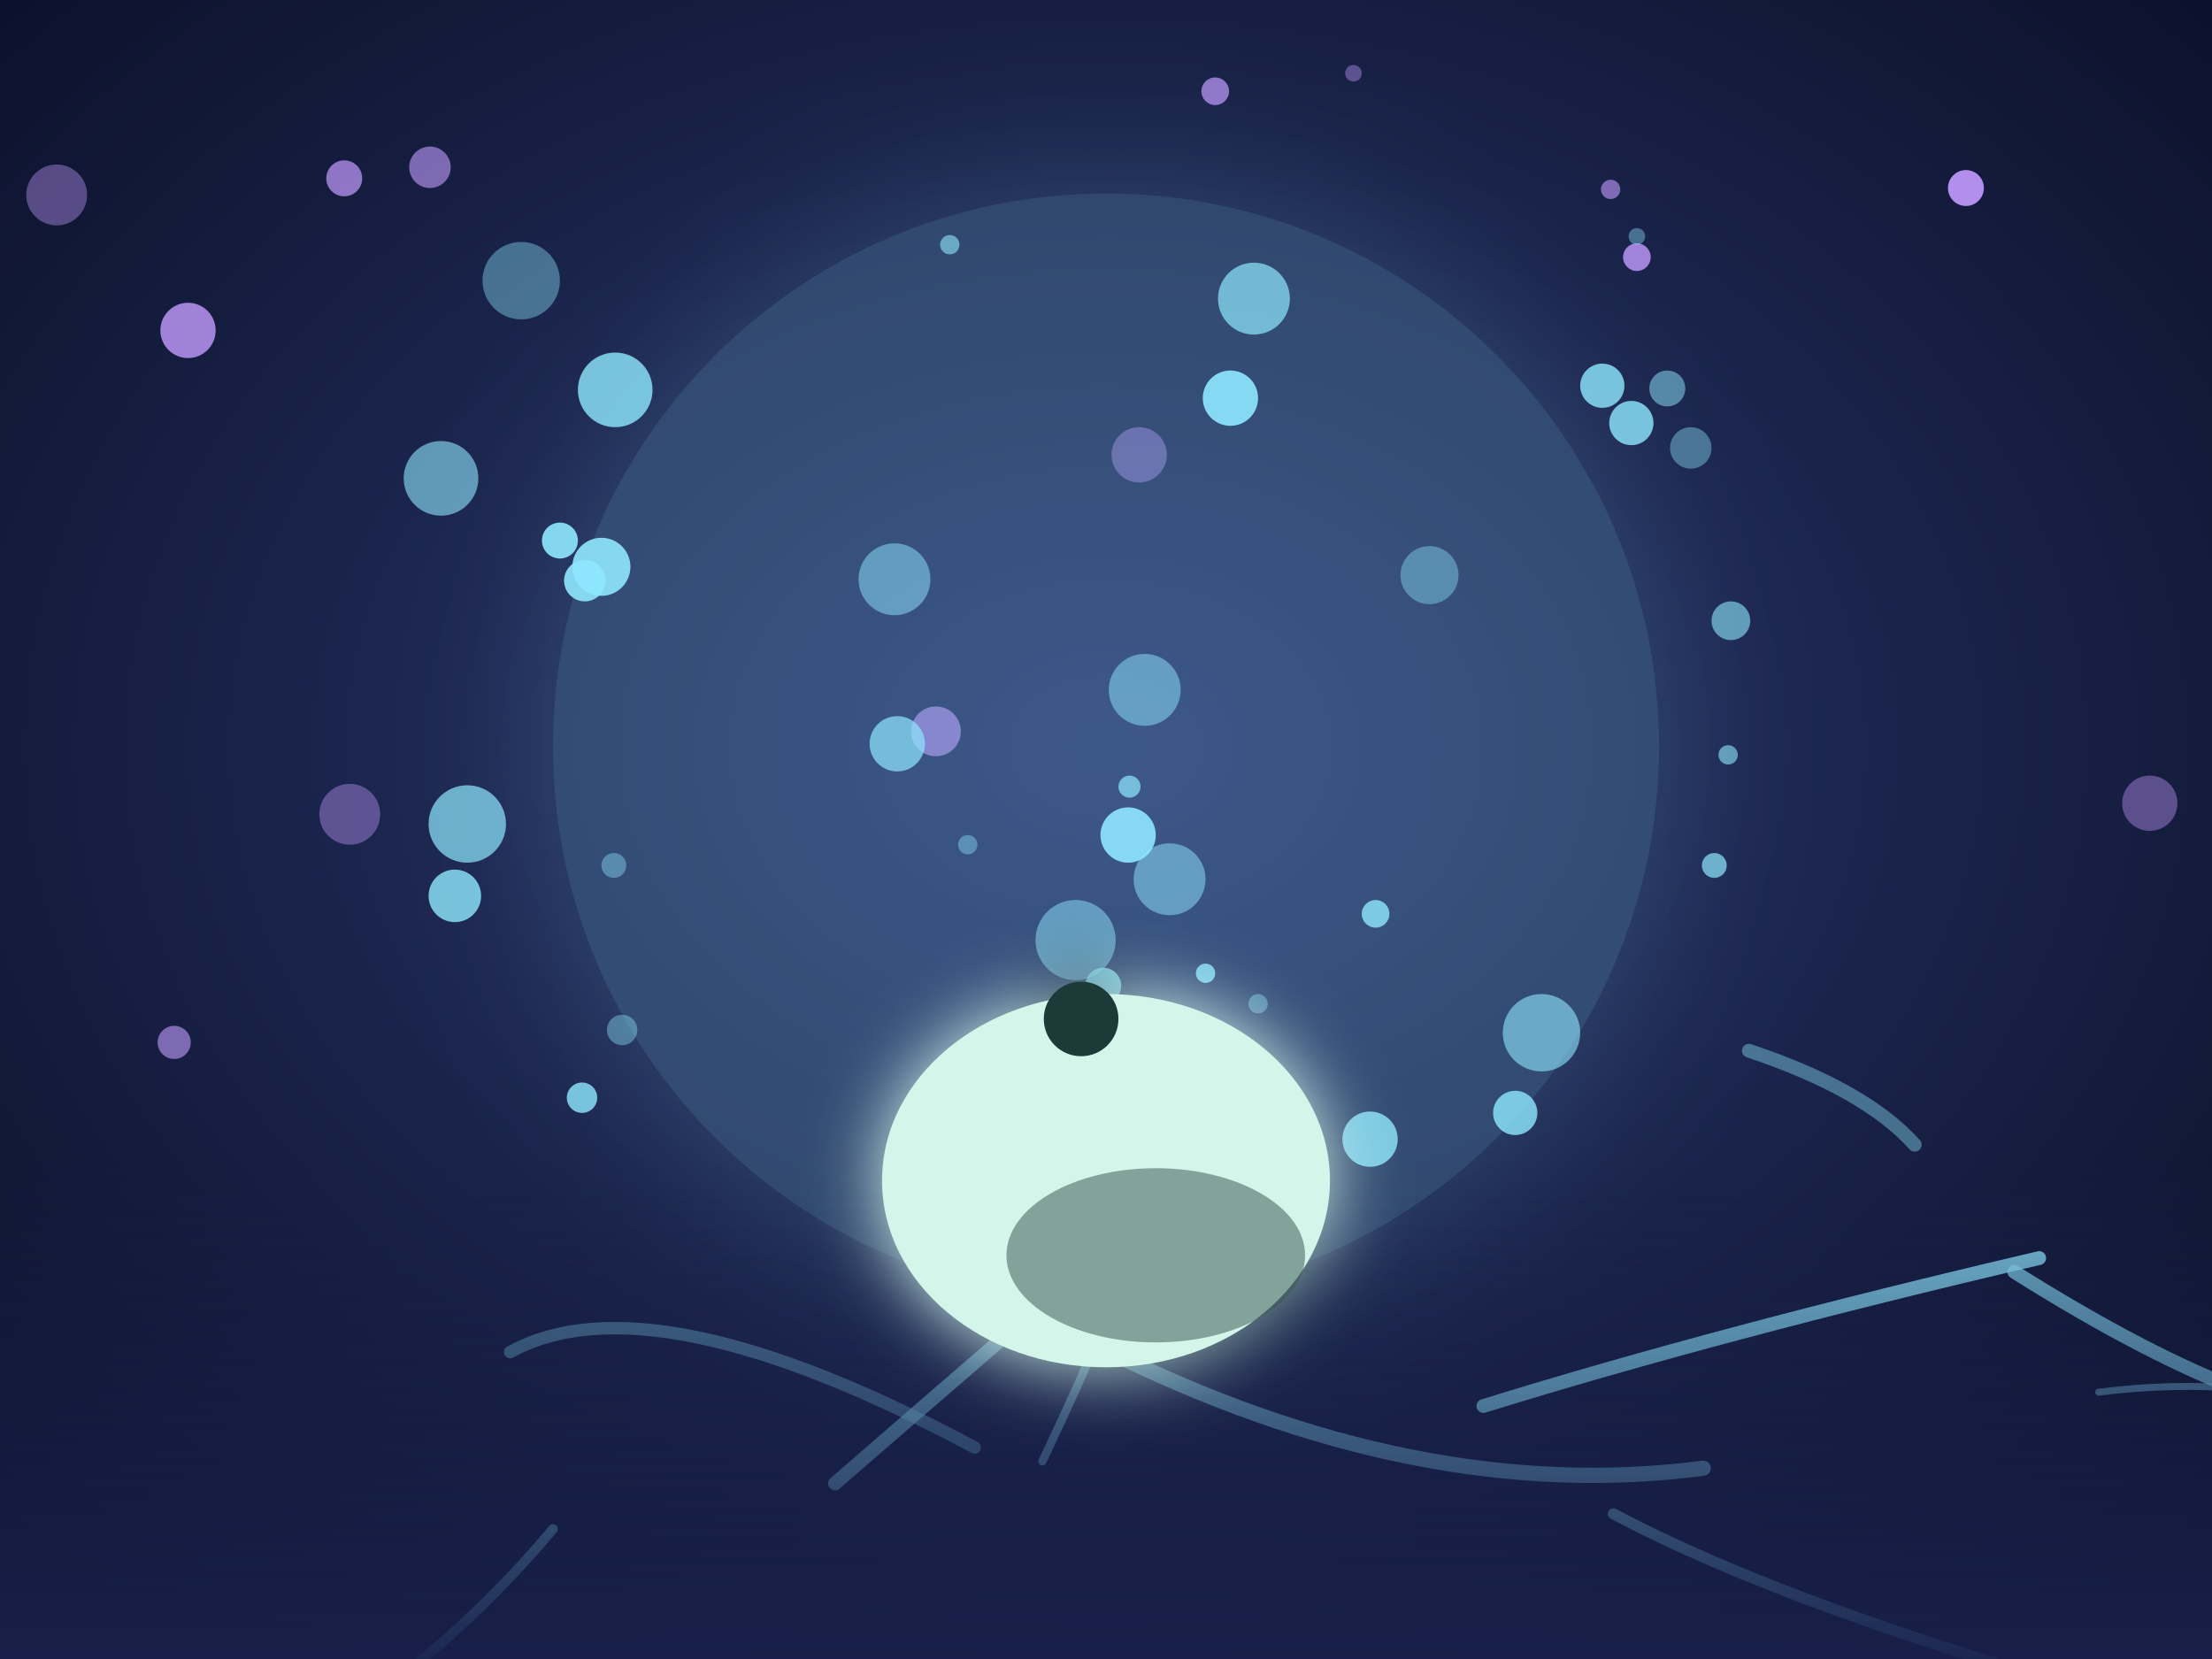
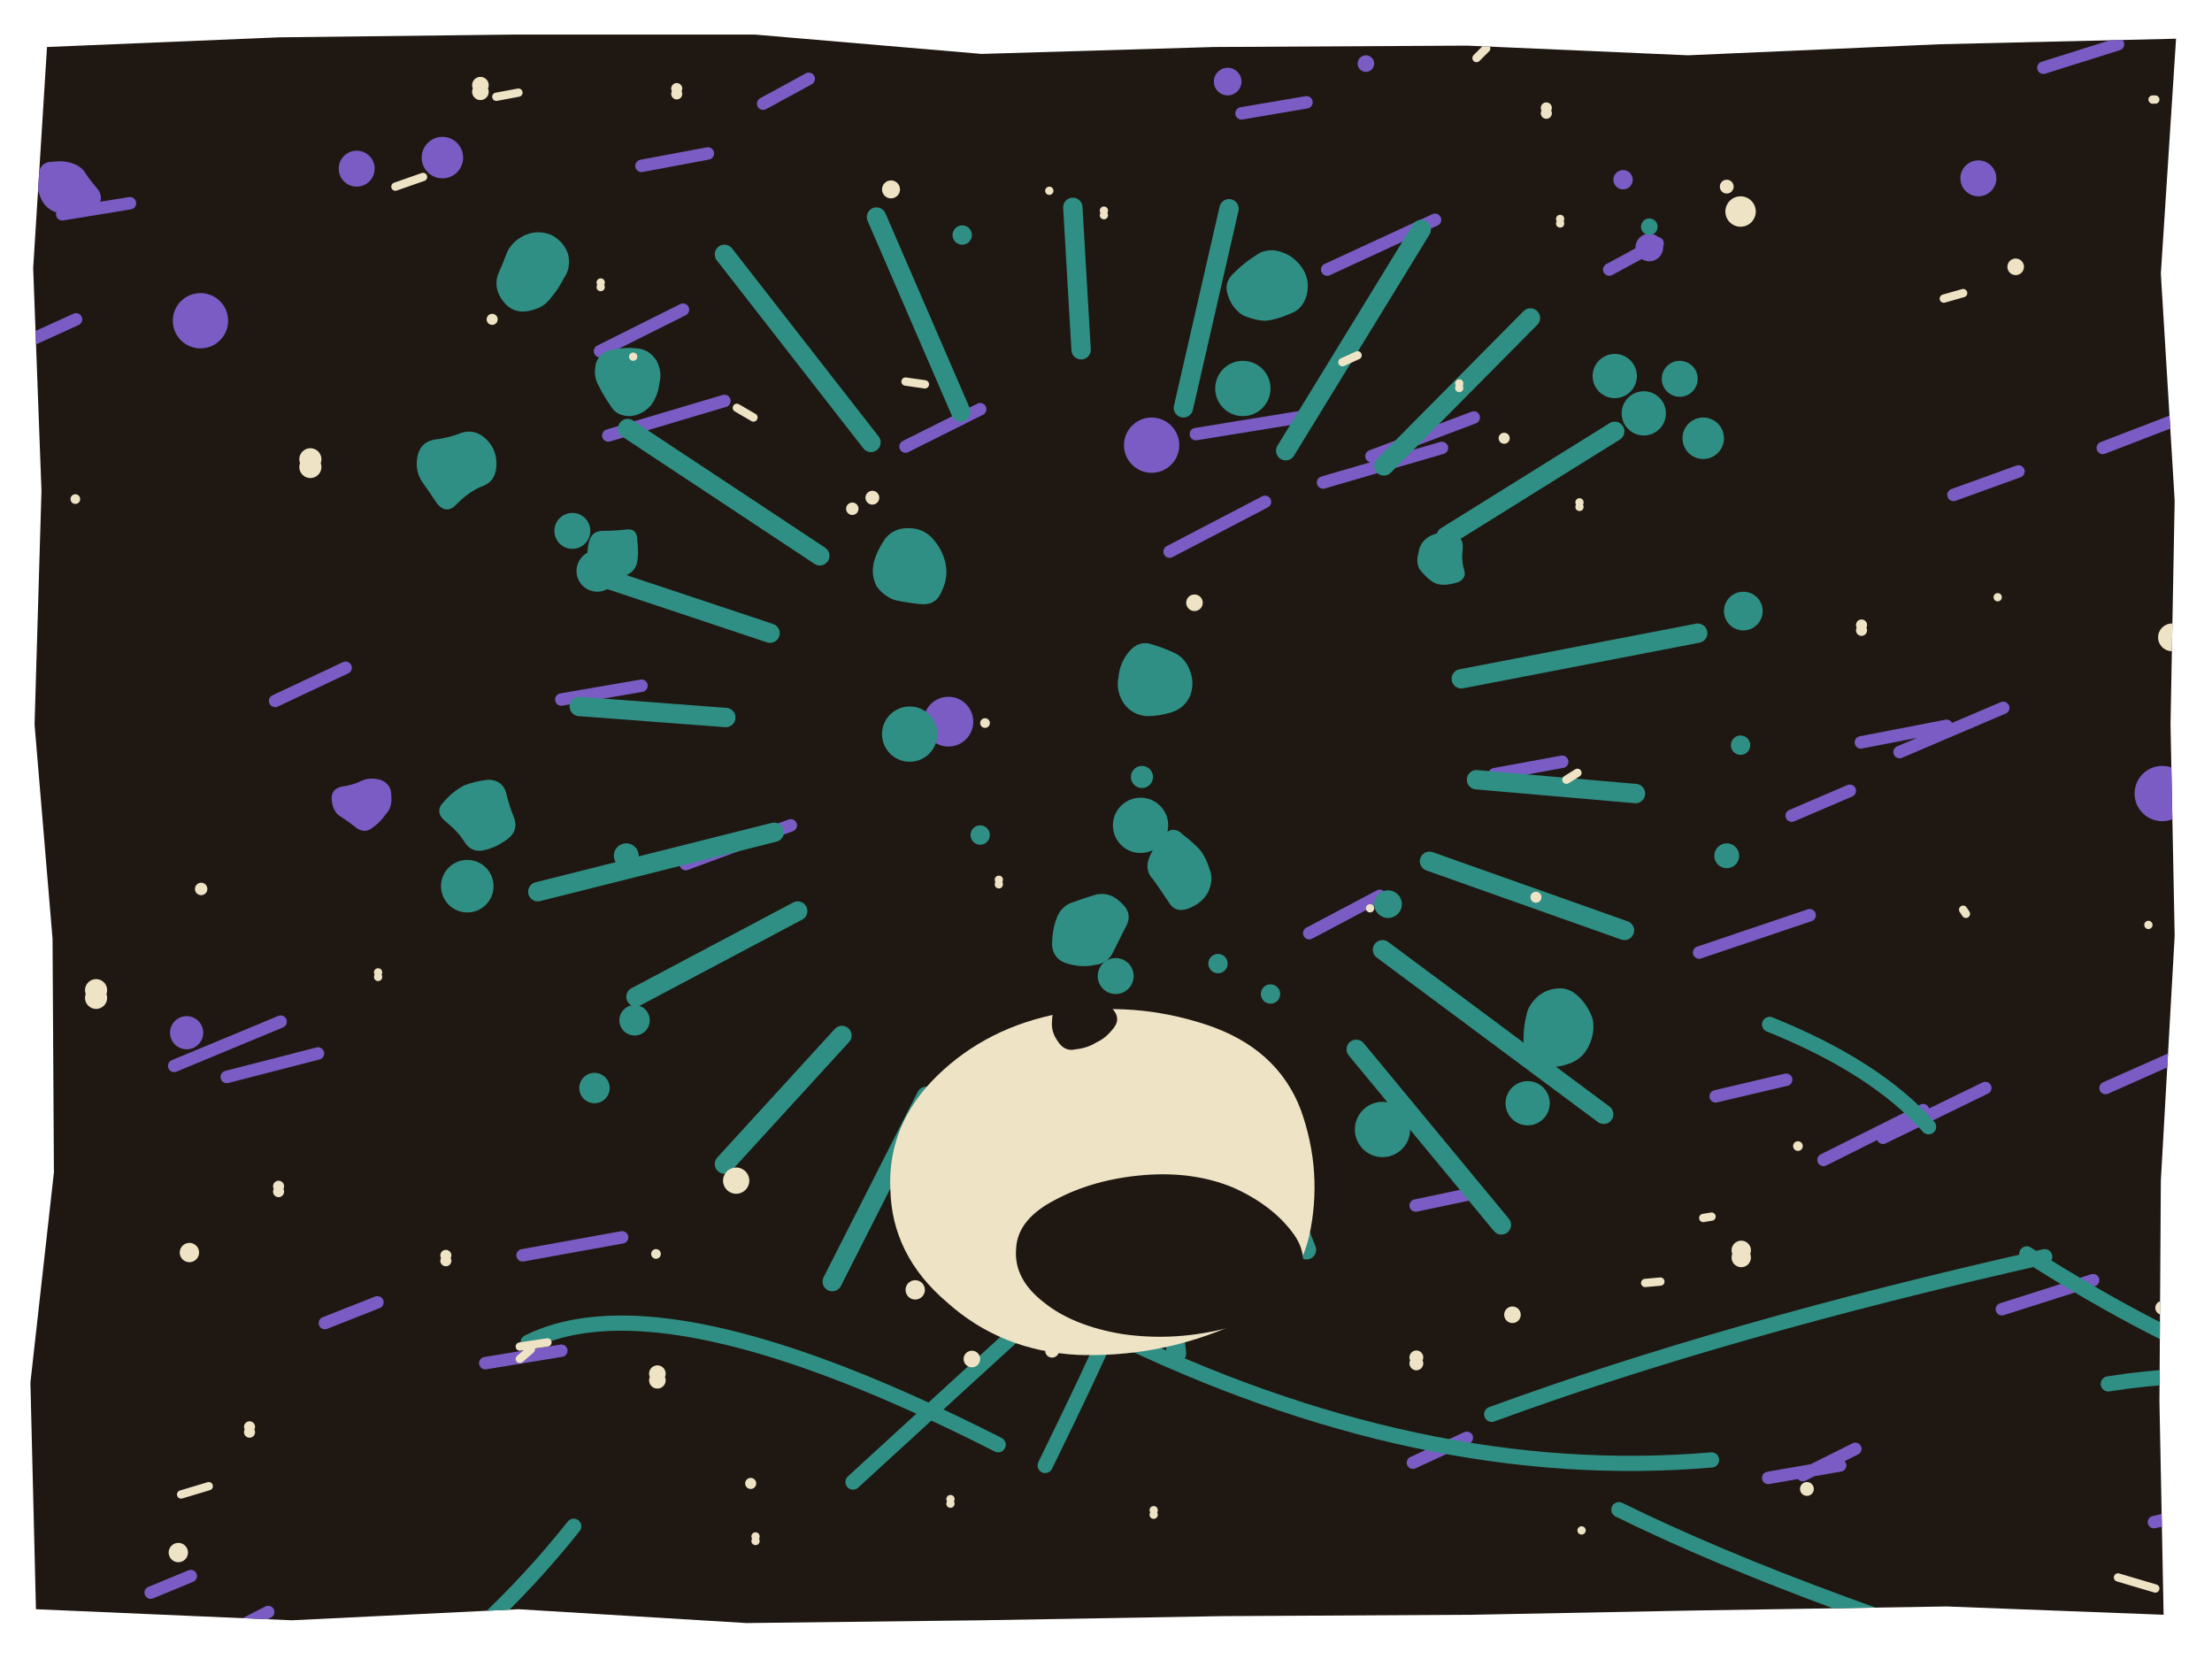
<svg xmlns="http://www.w3.org/2000/svg" viewBox="0 0 160 120" width="160" height="120" preserveAspectRatio="xMidYMid meet">
  <defs>
-     <radialGradient id="bg" cx="50%" cy="45%" r="70%">
-       <stop offset="0" stop-color="#2a3870" />
-       <stop offset="1" stop-color="#0b1028" />
-     </radialGradient>
-     <filter id="glow" x="-50%" y="-50%" width="200%" height="200%">
-       <feGaussianBlur stdDeviation="2.6" result="b" />
-       <feMerge>
-         <feMergeNode in="b" />
-         <feMergeNode in="SourceGraphic" />
-       </feMerge>
-     </filter>
-     <filter id="soft" x="-50%" y="-50%" width="200%" height="200%">
-       <feGaussianBlur stdDeviation="6" result="b" />
-       <feMerge>
-         <feMergeNode in="b" />
-         <feMergeNode in="SourceGraphic" />
-       </feMerge>
-     </filter>
-     <linearGradient id="soil" x1="0" y1="0" x2="0" y2="1">
-       <stop offset="0" stop-color="#18204a" stop-opacity="0" />
-       <stop offset="1" stop-color="#18204a" stop-opacity="0.95" />
-     </linearGradient>
+     <clipPath id="block">
+       <path d="M3.4 3.4L20.2 2.7L37.2 2.5L54.6 2.5L71 3.9L87.8 3.4L106.1 3.3L122.1 4L140.3 3.2L157.4 2.8L156.3 19.8L157.3 36.2L157 52.4L157.3 67.7L156.3 85.4L156.2 101.4L156.5 116.8L140.8 116.2L122.1 116.5L106.5 116.8L88.4 116.9L71 117.2L54 117.4L37.5 116.4L21.1 117.2L2.6 116.4L2.2 100L3.9 84.8L3.8 67.9L2.5 52.4L3 35.5L2.4 19.4Z" />
+     </clipPath>
  </defs>
-   <rect width="160" height="120" fill="url(#bg)" />
-   <path d="M79.7 97.5 q22.8 11.4 43.5 8.7" stroke="#8fe8ff" stroke-width="1.1" fill="none" stroke-linecap="round" opacity="0.6" />
-   <path d="M145.7 92 q19.2 12.1 29.1 10.9" stroke="#8fe8ff" stroke-width="1" fill="none" stroke-linecap="round" opacity="0.7" />
-   <path d="M151.8 100.7 q21.5 -2.7 35.2 12.1" stroke="#8fe8ff" stroke-width="0.5" fill="none" stroke-linecap="round" opacity="0.5" />
-   <path d="M138.5 82.8 q-3.6 -4 -12 -6.8" stroke="#8fe8ff" stroke-width="1" fill="none" stroke-linecap="round" opacity="0.4" />
-   <path d="M78.5 97.3 q3.2 -4.9 -3.1 8.4" stroke="#8fe8ff" stroke-width="0.6" fill="none" stroke-linecap="round" opacity="0.5" />
-   <path d="M36.9 97.8 q10.2 -5.6 33.6 6.9" stroke="#8fe8ff" stroke-width="0.9" fill="none" stroke-linecap="round" opacity="0.4" />
-   <path d="M76.2 93.7 q-0.6 0.4 -15.8 13.6" stroke="#8fe8ff" stroke-width="1" fill="none" stroke-linecap="round" opacity="0.6" />
-   <path d="M40 110.6 q-6.3 7.5 -14 12.9" stroke="#8fe8ff" stroke-width="0.7" fill="none" stroke-linecap="round" opacity="0.7" />
-   <path d="M116.7 109.5 q13 6.9 37.8 13.8" stroke="#8fe8ff" stroke-width="0.8" fill="none" stroke-linecap="round" opacity="0.7" />
-   <path d="M147.5 91 q-23.1 5.4 -40.2 10.7" stroke="#8fe8ff" stroke-width="1" fill="none" stroke-linecap="round" opacity="0.8" />
-   <rect y="84" width="160" height="36" fill="url(#soil)" />
-   <circle cx="13.6" cy="23.9" r="2" fill="#c39bff" opacity="0.8" />
-   <circle cx="31.1" cy="12.1" r="1.5" fill="#c39bff" opacity="0.6" />
-   <circle cx="142.2" cy="13.6" r="1.3" fill="#c39bff" opacity="0.9" />
-   <circle cx="118.4" cy="18.6" r="1" fill="#c39bff" opacity="0.8" />
-   <circle cx="87.9" cy="6.6" r="1" fill="#c39bff" opacity="0.7" />
-   <circle cx="67.7" cy="52.9" r="1.8" fill="#c39bff" opacity="0.6" />
-   <circle cx="4.1" cy="14.1" r="2.2" fill="#c39bff" opacity="0.4" />
-   <circle cx="155.5" cy="58.1" r="2" fill="#c39bff" opacity="0.4" />
-   <circle cx="116.5" cy="13.7" r="0.7" fill="#c39bff" opacity="0.6" />
-   <circle cx="97.9" cy="5.3" r="0.6" fill="#c39bff" opacity="0.4" />
-   <circle cx="12.6" cy="75.4" r="1.2" fill="#c39bff" opacity="0.6" />
-   <circle cx="82.4" cy="32.9" r="2" fill="#c39bff" opacity="0.4" />
-   <circle cx="24.9" cy="12.9" r="1.3" fill="#c39bff" opacity="0.7" />
-   <circle cx="25.3" cy="58.9" r="2.2" fill="#c39bff" opacity="0.4" />
-   <circle cx="80" cy="54" r="40" fill="#8fe8ff" opacity=".18" filter="url(#soft)" />
-   <circle cx="118" cy="30.6" r="1.6" fill="#8fe8ff" opacity="0.8" />
-   <circle cx="125" cy="54.6" r="0.7" fill="#8fe8ff" opacity="0.6" />
-   <circle cx="87.2" cy="70.4" r="0.7" fill="#8fe8ff" opacity="0.8" />
-   <circle cx="118.4" cy="17.1" r="0.6" fill="#8fe8ff" opacity="0.4" />
-   <circle cx="115.9" cy="27.9" r="1.6" fill="#8fe8ff" opacity="0.8" />
-   <circle cx="44.5" cy="28.2" r="2.7" fill="#8fe8ff" opacity="0.8" />
-   <circle cx="91" cy="72.6" r="0.7" fill="#8fe8ff" opacity="0.4" />
-   <circle cx="99.1" cy="82.4" r="2" fill="#8fe8ff" opacity="0.8" />
-   <circle cx="90.7" cy="21.6" r="2.6" fill="#8fe8ff" opacity="0.7" />
-   <circle cx="33.8" cy="59.6" r="2.8" fill="#8fe8ff" opacity="0.7" />
-   <circle cx="64.7" cy="41.9" r="2.6" fill="#8fe8ff" opacity="0.5" />
-   <circle cx="111.5" cy="74.7" r="2.8" fill="#8fe8ff" opacity="0.6" />
-   <circle cx="70" cy="61.1" r="0.7" fill="#8fe8ff" opacity="0.4" />
-   <circle cx="99.5" cy="66.1" r="1" fill="#8fe8ff" opacity="0.8" />
-   <circle cx="68.7" cy="17.7" r="0.7" fill="#8fe8ff" opacity="0.6" />
-   <circle cx="82.8" cy="49.9" r="2.6" fill="#8fe8ff" opacity="0.5" />
-   <circle cx="84.6" cy="63.6" r="2.6" fill="#8fe8ff" opacity="0.5" />
-   <circle cx="124" cy="62.6" r="0.9" fill="#8fe8ff" opacity="0.7" />
-   <circle cx="42.3" cy="42" r="1.5" fill="#8fe8ff" opacity="0.9" />
-   <circle cx="77.8" cy="68" r="2.9" fill="#8fe8ff" opacity="0.5" />
-   <circle cx="37.7" cy="20.3" r="2.8" fill="#8fe8ff" opacity="0.4" />
-   <circle cx="32.9" cy="64.8" r="1.9" fill="#8fe8ff" opacity="0.8" />
-   <circle cx="103.4" cy="41.6" r="2.1" fill="#8fe8ff" opacity="0.4" />
-   <circle cx="45" cy="74.5" r="1.1" fill="#8fe8ff" opacity="0.4" />
-   <circle cx="79.8" cy="71.3" r="1.3" fill="#8fe8ff" opacity="0.8" />
-   <circle cx="125.2" cy="44.9" r="1.4" fill="#8fe8ff" opacity="0.6" />
-   <circle cx="74.2" cy="83.6" r="2.3" fill="#8fe8ff" opacity="0.7" />
-   <circle cx="31.9" cy="34.6" r="2.7" fill="#8fe8ff" opacity="0.6" />
-   <circle cx="40.5" cy="39.1" r="1.3" fill="#8fe8ff" opacity="0.9" />
-   <circle cx="120.6" cy="28.1" r="1.3" fill="#8fe8ff" opacity="0.5" />
-   <circle cx="64.9" cy="53.8" r="2" fill="#8fe8ff" opacity="0.7" />
-   <circle cx="43.5" cy="41" r="2.1" fill="#8fe8ff" opacity="0.9" />
-   <circle cx="109.6" cy="80.5" r="1.6" fill="#8fe8ff" opacity="0.8" />
-   <circle cx="81.7" cy="56.9" r="0.8" fill="#8fe8ff" opacity="0.7" />
-   <circle cx="89" cy="28.8" r="2" fill="#8fe8ff" opacity="0.9" />
-   <circle cx="122.3" cy="32.4" r="1.5" fill="#8fe8ff" opacity="0.4" />
-   <circle cx="44.4" cy="62.6" r="0.9" fill="#8fe8ff" opacity="0.4" />
-   <circle cx="75.5" cy="84.3" r="2.9" fill="#8fe8ff" opacity="0.4" />
-   <circle cx="81.6" cy="60.4" r="2" fill="#8fe8ff" opacity="0.9" />
-   <circle cx="42.1" cy="79.4" r="1.1" fill="#8fe8ff" opacity="0.8" />
-   <g filter="url(#glow)">
-     <ellipse cx="80" cy="85.4" rx="16.2" ry="13.5" fill="#d4f5ea" />
-     <ellipse cx="83.6" cy="90.8" rx="10.8" ry="6.3" fill="#1f3b39" opacity=".45" />
-     <circle cx="78.2" cy="73.7" r="2.7" fill="#1f3b39" />
+   <g clip-path="url(#block)">
+     <rect width="160" height="120" fill="#1f1812" />
+     <path d="M130.4 106.7l3.8 -1.9M89.8 8.2l4.7 -0.8M141.3 35.8l4.7 -1.7M46.4 12l4.8 -0.9M127.9 106.9l5.2 -0.9M23.5 95.7l3.8 -1.5M116.4 19.5l3.5 -1.9M4.5 15.5l4.9 -0.8M102.2 105.8l3.9 -1.8M124.1 79.3l5.1 -1.2M108.1 56l4.9 -0.9M136.2 82.3l7.4 -3.6M122.9 68.9l8 -2.7M144.8 94.7l6.6 -2.1M65.5 32.3l5.4 -2.7M19.9 50.7l5.1 -2.4M155.8 110.1l6.1 -1.4M2.2 24.6l3.3 -1.5M35.1 98.6l5.5 -0.9M102.4 87.2l3.8 -0.8M134.6 53.7l6.2 -1.2M96 19.5l7.8 -3.6M15.5 118.6l3.9 -2M10.9 115.2l2.9 -1.2M37.8 90.8l7.2 -1.3M49.6 62.5l7.6 -2.8M40.6 50.6l5.8 -1M44 31.5l8.4 -2.5M16.4 77.9l6.6 -1.7M137.4 54.4l7.5 -3.2M152.1 32.4l5.2 -2M94.7 67.5l5.1 -2.7M95.7 34.9l8.6 -2.5M131.9 83.9l7.2 -3.6M152.3 78.7l7.2 -3.2M86.5 31.4l8 -1.3M74.9 84.7l5.1 -2.1M84.1 2l4.4 -1.4M12.6 77.1l7.7 -3.2M84.6 39.9l6.9 -3.6M129.6 59l4.2 -1.8M55.2 7.5l3.3 -1.8M99.2 33l7.4 -2.8M43.4 25.4l6 -3M147.8 4.9l5.4 -1.7M82.4 78.5l5.5 -1.3" stroke="#7a5cc4" stroke-width="0.9" stroke-linecap="round" fill="none" />
+     <path d="M79.2 97 q22.7 11.1 43.7 9.3" stroke="#2f8f84" stroke-width="1.1" fill="none" stroke-linecap="round" transform="translate(0.9 -0.7)" />
+     <path d="M145.7 91.4 q18.8 12 29.7 10.8" stroke="#2f8f84" stroke-width="1.1" fill="none" stroke-linecap="round" transform="translate(0.9 -0.7)" />
+     <path d="M151.6 100.8 q21.7 -3.4 35.6 12.2" stroke="#2f8f84" stroke-width="1.1" fill="none" stroke-linecap="round" transform="translate(0.9 -0.7)" />
+     <path d="M138.6 82.2 q-3.8 -4.3 -11.5 -7.4" stroke="#2f8f84" stroke-width="1.1" fill="none" stroke-linecap="round" transform="translate(0.9 -0.7)" />
+     <path d="M78.4 97.8 q3.3 -5.4 -3.7 8.9" stroke="#2f8f84" stroke-width="1.1" fill="none" stroke-linecap="round" transform="translate(0.9 -0.7)" />
+     <path d="M37.3 97.8 q9.8 -4.9 34 7.4" stroke="#2f8f84" stroke-width="1.1" fill="none" stroke-linecap="round" transform="translate(0.9 -0.7)" />
+     <path d="M76.4 93.7 q0.1 -0.2 -15.6 14.2" stroke="#2f8f84" stroke-width="1.1" fill="none" stroke-linecap="round" transform="translate(0.9 -0.7)" />
+     <path d="M40.6 111.1 q-6.2 7.8 -14.2 13.2" stroke="#2f8f84" stroke-width="1.1" fill="none" stroke-linecap="round" transform="translate(0.9 -0.7)" />
+     <path d="M116.2 109.9 q13.6 6.7 37.2 13.7" stroke="#2f8f84" stroke-width="1.1" fill="none" stroke-linecap="round" transform="translate(0.9 -0.7)" />
+     <path d="M147 91.6 q-23.1 5.2 -40 11.4" stroke="#2f8f84" stroke-width="1.1" fill="none" stroke-linecap="round" transform="translate(0.9 -0.7)" />
+     <circle cx="13.6" cy="23.9" r="2" fill="#7a5cc4" transform="translate(0.9 -0.7)" />
+     <circle cx="31.1" cy="12.1" r="1.5" fill="#7a5cc4" transform="translate(0.9 -0.7)" />
+     <circle cx="142.2" cy="13.6" r="1.3" fill="#7a5cc4" transform="translate(0.9 -0.7)" />
+     <circle cx="118.4" cy="18.6" r="1" fill="#7a5cc4" transform="translate(0.9 -0.7)" />
+     <circle cx="87.9" cy="6.6" r="1" fill="#7a5cc4" transform="translate(0.9 -0.7)" />
+     <circle cx="67.7" cy="52.9" r="1.8" fill="#7a5cc4" transform="translate(0.9 -0.7)" />
+     <path fill="#7a5cc4" d="M6.1 15.7Q5.5 16.4 4.6 16.4Q3.8 16.3 3 16Q2.3 15.7 2 14.9Q1.7 14.2 1.9 13.3Q2 12.4 2.9 12.4Q3.7 12.3 4.3 12.5Q4.9 12.7 5.2 13.1Q5.5 13.6 6.1 14.3Q6.7 15 6.1 15.7Z" transform="translate(0.9 -0.7)" />
+     <circle cx="155.5" cy="58.1" r="2" fill="#7a5cc4" transform="translate(0.9 -0.7)" />
+     <circle cx="116.5" cy="13.7" r="0.7" fill="#7a5cc4" transform="translate(0.9 -0.7)" />
+     <circle cx="97.9" cy="5.3" r="0.6" fill="#7a5cc4" transform="translate(0.9 -0.7)" />
+     <circle cx="12.6" cy="75.4" r="1.2" fill="#7a5cc4" transform="translate(0.9 -0.7)" />
+     <circle cx="82.4" cy="32.9" r="2" fill="#7a5cc4" transform="translate(0.9 -0.7)" />
+     <circle cx="24.9" cy="12.9" r="1.3" fill="#7a5cc4" transform="translate(0.9 -0.7)" />
+     <path fill="#7a5cc4" d="M27.4 58.2Q27.5 59.1 27 59.6Q26.6 60.2 26 60.6Q25.5 61 24.9 60.6Q24.4 60.2 23.8 59.8Q23.2 59.5 23.1 58.6Q23 57.8 23.8 57.6Q24.6 57.5 25.2 57.2Q25.8 56.9 26.6 57.1Q27.4 57.4 27.4 58.2Z" transform="translate(0.9 -0.7)" />
+     <path d="M106.8 56.4L118.3 57.4M103.4 62.3L117.5 67.3M100 68.7L116 80.6M98.1 75.9L108.6 88.6M90.4 80.1L94.5 90.4M82.9 78.7L85.1 97.9M73.8 82.4L71.1 95.1M67 79.3L60.2 92.7M60.9 74.9L52.4 84.2M57.7 65.9L46 72.1M56 60.2L38.9 64.5M52.5 51.9L41.9 51.1M55.7 45.8L42.5 41.4M59.3 40.2L45.4 31M63 32L52.4 18.4M69.5 29.8L63.4 15.7M78.2 25.3L77.6 15M85.6 29.5L88.9 15.1M93 32.6L102.8 16.6M100.1 33.7L110.7 23M104.6 38.8L116.8 31.2M105.7 49.1L122.8 45.8" stroke="#2f8f84" stroke-width="1.4" stroke-linecap="round" fill="none" />
+     <circle cx="118" cy="30.6" r="1.6" fill="#2f8f84" transform="translate(0.9 -0.7)" />
+     <circle cx="125" cy="54.6" r="0.7" fill="#2f8f84" transform="translate(0.9 -0.7)" />
+     <circle cx="87.2" cy="70.4" r="0.7" fill="#2f8f84" transform="translate(0.9 -0.7)" />
+     <circle cx="118.4" cy="17.1" r="0.6" fill="#2f8f84" transform="translate(0.9 -0.7)" />
+     <circle cx="115.9" cy="27.9" r="1.6" fill="#2f8f84" transform="translate(0.9 -0.7)" />
+     <path fill="#2f8f84" d="M44.7 30.8Q43.7 30.8 43.3 30.1Q42.8 29.4 42.4 28.6Q42 27.9 42.2 27Q42.5 26.1 43.4 26Q44.3 25.8 45.2 25.9Q46.1 26 46.6 26.8Q47 27.6 46.8 28.4Q46.7 29.3 46.2 30Q45.6 30.7 44.7 30.8Z" transform="translate(0.9 -0.7)" />
+     <circle cx="91" cy="72.6" r="0.7" fill="#2f8f84" transform="translate(0.9 -0.7)" />
+     <circle cx="99.1" cy="82.4" r="2" fill="#2f8f84" transform="translate(0.9 -0.7)" />
+     <path fill="#2f8f84" d="M93.6 22.1Q93.3 23.1 92.4 23.4Q91.5 23.8 90.7 23.9Q89.9 23.9 89 23.5Q88.2 23 87.9 22Q87.6 21.1 88.4 20.4Q89.1 19.7 89.9 19.2Q90.7 18.6 91.7 18.9Q92.7 19.2 93.3 20.1Q93.9 21 93.6 22.1Z" transform="translate(0.9 -0.7)" />
+     <path fill="#2f8f84" d="M32.7 57.5Q33.5 57.2 34.4 57.1Q35.4 57.1 35.7 58Q35.9 58.9 36.3 59.9Q36.6 60.8 35.8 61.4Q35 62 34.1 62.2Q33.2 62.4 32.7 61.6Q32.2 60.8 31.3 60.1Q30.5 59.4 31.2 58.7Q31.9 57.9 32.7 57.5Z" transform="translate(0.9 -0.7)" />
+     <path fill="#2f8f84" d="M66.6 39.7Q67.3 40.5 67.5 41.5Q67.7 42.5 67.2 43.5Q66.8 44.5 65.7 44.4Q64.7 44.3 63.8 44.1Q63 43.8 62.5 43.1Q62.1 42.3 62.3 41.4Q62.5 40.6 63.1 39.7Q63.7 38.9 64.8 38.9Q65.9 38.9 66.6 39.7Z" transform="translate(0.9 -0.7)" />
+     <path fill="#2f8f84" d="M109.3 76Q109.3 74.9 109.5 74.2Q109.6 73.5 110.2 72.9Q110.8 72.3 111.7 72.2Q112.6 72.1 113.3 72.8Q114 73.5 114.3 74.4Q114.5 75.4 114 76.4Q113.5 77.4 112.4 77.7Q111.3 78.1 110.3 77.5Q109.3 77 109.3 76Z" transform="translate(0.9 -0.7)" />
+     <circle cx="70" cy="61.1" r="0.7" fill="#2f8f84" transform="translate(0.9 -0.7)" />
+     <circle cx="99.5" cy="66.1" r="1" fill="#2f8f84" transform="translate(0.9 -0.7)" />
+     <circle cx="68.7" cy="17.7" r="0.7" fill="#2f8f84" transform="translate(0.9 -0.7)" />
+     <path fill="#2f8f84" d="M84.2 48Q84.9 48.4 85.2 49.3Q85.5 50.1 85.2 51Q84.8 51.9 83.9 52.2Q83 52.5 82 52.5Q81 52.4 80.4 51.6Q79.8 50.7 80 49.7Q80.1 48.6 80.8 47.8Q81.5 47 82.4 47.3Q83.4 47.6 84.2 48Z" transform="translate(0.9 -0.7)" />
+     <path fill="#2f8f84" d="M86 62.3Q86.4 62.9 86.6 63.6Q86.9 64.3 86.5 65.2Q86.1 66 85.1 66.4Q84.1 66.8 83.6 65.9Q83 65 82.5 64.3Q81.9 63.7 82.2 62.8Q82.5 62 83.2 61.2Q83.9 60.3 84.7 61.1Q85.6 61.8 86 62.3Z" transform="translate(0.9 -0.7)" />
+     <circle cx="124" cy="62.6" r="0.9" fill="#2f8f84" transform="translate(0.9 -0.7)" />
+     <circle cx="42.3" cy="42" r="1.5" fill="#2f8f84" transform="translate(0.9 -0.7)" />
+     <path fill="#2f8f84" d="M78.3 70.5Q77.3 70.7 76.3 70.4Q75.3 70.1 75.2 69.1Q75.2 68 75.5 67.2Q75.8 66.3 76.6 66Q77.4 65.7 78.4 65.4Q79.4 65.2 80.2 66Q81.1 66.8 80.5 67.8Q80 68.8 79.6 69.6Q79.2 70.4 78.3 70.5Z" transform="translate(0.9 -0.7)" />
+     <path fill="#2f8f84" d="M37.1 17.7Q38 17.3 39 17.7Q39.9 18.2 40.2 19.1Q40.4 20.1 39.9 20.8Q39.5 21.6 38.9 22.3Q38.4 23 37.3 23.2Q36.2 23.4 35.5 22.5Q34.8 21.6 35.1 20.6Q35.5 19.7 35.8 18.9Q36.2 18.1 37.1 17.7Z" transform="translate(0.9 -0.7)" />
+     <circle cx="32.9" cy="64.8" r="1.9" fill="#2f8f84" transform="translate(0.9 -0.7)" />
+     <path fill="#2f8f84" d="M104.6 42.8Q104 43 103.5 43Q103 43 102.6 42.7Q102.2 42.4 101.8 41.9Q101.5 41.4 101.7 40.7Q101.8 39.9 102.5 39.5Q103.2 39.1 104.1 39.3Q105 39.5 104.9 40.4Q104.8 41.3 105 41.9Q105.2 42.5 104.6 42.8Z" transform="translate(0.9 -0.7)" />
+     <circle cx="45" cy="74.5" r="1.1" fill="#2f8f84" transform="translate(0.9 -0.7)" />
+     <circle cx="79.8" cy="71.3" r="1.3" fill="#2f8f84" transform="translate(0.9 -0.7)" />
+     <circle cx="125.2" cy="44.9" r="1.4" fill="#2f8f84" transform="translate(0.9 -0.7)" />
+     <path fill="#2f8f84" d="M73.8 81.8Q74.4 81.6 75.4 81.6Q76.3 81.7 76.4 82.6Q76.6 83.5 76.3 84.2Q76 84.9 75.3 85.3Q74.7 85.6 73.8 85.8Q73 86 72.3 85.4Q71.5 84.7 72.1 83.9Q72.6 83.1 72.9 82.6Q73.2 82 73.8 81.8Z" transform="translate(0.9 -0.7)" />
+     <path fill="#2f8f84" d="M32.2 37.1Q31.4 38 30.7 37.1Q30.1 36.2 29.6 35.5Q29.1 34.7 29.3 33.7Q29.5 32.7 30.5 32.5Q31.5 32.4 32.5 32Q33.5 31.7 34.3 32.5Q35.1 33.3 35 34.5Q34.9 35.6 33.9 35.9Q33 36.3 32.2 37.1Z" transform="translate(0.9 -0.7)" />
+     <circle cx="40.5" cy="39.1" r="1.3" fill="#2f8f84" transform="translate(0.9 -0.7)" />
+     <circle cx="120.6" cy="28.1" r="1.3" fill="#2f8f84" transform="translate(0.9 -0.7)" />
+     <circle cx="64.9" cy="53.8" r="2" fill="#2f8f84" transform="translate(0.9 -0.7)" />
+     <path fill="#2f8f84" d="M41.7 39.9Q41.9 39.1 42.7 39.1Q43.5 39.1 44.4 39Q45.2 38.9 45.2 39.8Q45.3 40.7 45.2 41.3Q45.1 41.9 44.6 42.2Q44.1 42.5 43.4 42.8Q42.7 43.2 42.3 42.5Q42 41.9 41.7 41.3Q41.5 40.7 41.7 39.9Z" transform="translate(0.9 -0.7)" />
+     <circle cx="109.6" cy="80.5" r="1.6" fill="#2f8f84" transform="translate(0.9 -0.7)" />
+     <circle cx="81.7" cy="56.9" r="0.8" fill="#2f8f84" transform="translate(0.9 -0.7)" />
+     <circle cx="89" cy="28.8" r="2" fill="#2f8f84" transform="translate(0.9 -0.7)" />
+     <circle cx="122.3" cy="32.4" r="1.5" fill="#2f8f84" transform="translate(0.9 -0.7)" />
+     <circle cx="44.4" cy="62.6" r="0.9" fill="#2f8f84" transform="translate(0.9 -0.7)" />
+     <path fill="#2f8f84" d="M73.8 85.9Q73.2 85.4 72.8 84.4Q72.5 83.5 73.3 82.9Q74.1 82.3 74.9 82.1Q75.7 81.9 76.4 82.3Q77.1 82.7 78.1 83.4Q79 84 78.7 85.1Q78.3 86.3 77.2 86.5Q76.1 86.7 75.3 86.6Q74.5 86.4 73.8 85.9Z" transform="translate(0.9 -0.7)" />
+     <circle cx="81.6" cy="60.4" r="2" fill="#2f8f84" transform="translate(0.9 -0.7)" />
+     <circle cx="42.1" cy="79.4" r="1.1" fill="#2f8f84" transform="translate(0.9 -0.7)" />
+     <g>
+       <path fill="#efe3c6" d="M64.4 86Q64.2 81.3 67.8 77.8Q71.4 74.3 76.7 73.3Q82 72.4 87.2 74.1Q92.4 75.8 94.1 80.3Q95.7 84.8 94.7 89.4Q93.6 94 88.6 96.1Q83.5 98.2 77.9 98Q72.4 97.7 68.5 94.2Q64.5 90.8 64.4 86Z" />
+       <path fill="#1f1812" d="M82.7 85Q86.3 84.7 89.2 85.9Q92.1 87.2 93.6 89.3Q95 91.3 93.4 93.3Q91.7 95.4 88.2 96.2Q84.7 97 81.2 96.5Q77.6 95.9 75.5 94.2Q73.3 92.5 73.5 90.3Q73.6 88.2 76.3 86.8Q79.1 85.3 82.7 85Z" />
+       <path fill="#1f1812" d="M76.6 72.5Q77 71.9 77.8 71.5Q78.5 71.1 79.1 71.7Q79.7 72.3 80.4 72.9Q81.1 73.6 80.6 74.3Q80 75.1 79.3 75.4Q78.7 75.8 77.8 75.9Q77 76.1 76.5 75.3Q76 74.6 76.1 73.8Q76.1 73.1 76.6 72.5Z" />
+     </g>
+     <path d="M159.4 24.2m-0.4 0a0.4 0.4 0 1 0 0.8 0a0.4 0.4 0 1 0 -0.8 0M124.9 13.5m-0.5 0a0.5 0.5 0 1 0 1 0a0.5 0.5 0 1 0 -1 0M2.5 72.1m-0.3 0a0.3 0.3 0 1 0 0.7 0a0.3 0.3 0 1 0 -0.7 0M70.3 98.3m-0.6 0a0.6 0.6 0 1 0 1.2 0a0.6 0.6 0 1 0 -1.2 0M130.7 107.7m-0.5 0a0.5 0.5 0 1 0 1 0a0.5 0.5 0 1 0 -1 0M12.9 112.3m-0.7 0a0.7 0.7 0 1 0 1.4 0a0.7 0.7 0 1 0 -1.4 0M157.1 46.1m-1 0a1 1 0 1 0 2 0a1 1 0 1 0 -2 0M27.4 70.5m-0.3 0a0.3 0.3 0 1 0 0.5 0a0.3 0.3 0 1 0 -0.5 0M20.2 86m-0.4 0a0.4 0.4 0 1 0 0.7 0a0.4 0.4 0 1 0 -0.7 0M61.6 36.8m-0.4 0a0.4 0.4 0 1 0 0.9 0a0.4 0.4 0 1 0 -0.9 0M72.3 63.8m-0.3 0a0.3 0.3 0 1 0 0.5 0a0.3 0.3 0 1 0 -0.5 0M145.8 19.3m-0.6 0a0.6 0.6 0 1 0 1.2 0a0.6 0.6 0 1 0 -1.2 0M77.1 78.2m-0.4 0a0.4 0.4 0 1 0 0.7 0a0.4 0.4 0 1 0 -0.7 0M49 6.6m-0.4 0a0.4 0.4 0 1 0 0.7 0a0.4 0.4 0 1 0 -0.7 0M156.4 94.6m-0.5 0a0.5 0.5 0 1 0 1 0a0.5 0.5 0 1 0 -1 0M68.8 108.6m-0.3 0a0.3 0.3 0 1 0 0.5 0a0.3 0.3 0 1 0 -0.5 0M94.3 85.8m-0.3 0a0.3 0.3 0 1 0 0.6 0a0.3 0.3 0 1 0 -0.6 0M22.5 33.5m-0.8 0a0.8 0.8 0 1 0 1.5 0a0.8 0.8 0 1 0 -1.5 0M111.1 64.9m-0.4 0a0.4 0.4 0 1 0 0.8 0a0.4 0.4 0 1 0 -0.8 0M34.8 6.4m-0.6 0a0.6 0.6 0 1 0 1.1 0a0.6 0.6 0 1 0 -1.1 0M155.4 66.9m-0.3 0a0.3 0.3 0 1 0 0.6 0a0.3 0.3 0 1 0 -0.6 0M102.5 98.4m-0.5 0a0.5 0.5 0 1 0 0.9 0a0.5 0.5 0 1 0 -0.9 0M63.1 36m-0.5 0a0.5 0.5 0 1 0 1 0a0.5 0.5 0 1 0 -1 0M83.5 109.4m-0.3 0a0.3 0.3 0 1 0 0.5 0a0.3 0.3 0 1 0 -0.5 0M125.9 15.3m-1.1 0a1.1 1.1 0 1 0 2.2 0a1.1 1.1 0 1 0 -2.2 0M79.9 15.4m-0.3 0a0.3 0.3 0 1 0 0.5 0a0.3 0.3 0 1 0 -0.5 0M35.6 23.1m-0.4 0a0.4 0.4 0 1 0 0.8 0a0.4 0.4 0 1 0 -0.8 0M14.5 64.3m-0.4 0a0.4 0.4 0 1 0 0.9 0a0.4 0.4 0 1 0 -0.9 0M18.1 103.4m-0.4 0a0.4 0.4 0 1 0 0.7 0a0.4 0.4 0 1 0 -0.7 0M1.5 86.5m-0.5 0a0.5 0.5 0 1 0 1.1 0a0.5 0.5 0 1 0 -1.1 0M158 45.4m-0.3 0a0.3 0.3 0 1 0 0.6 0a0.3 0.3 0 1 0 -0.6 0M64.4 13.7m-0.6 0a0.6 0.6 0 1 0 1.3 0a0.6 0.6 0 1 0 -1.3 0M109.4 95.1m-0.6 0a0.6 0.6 0 1 0 1.2 0a0.6 0.6 0 1 0 -1.2 0M76.1 97.7m-0.5 0a0.5 0.5 0 1 0 1 0a0.5 0.5 0 1 0 -1 0M114.3 36.5m-0.3 0a0.3 0.3 0 1 0 0.5 0a0.3 0.3 0 1 0 -0.5 0M75.9 13.8m-0.3 0a0.3 0.3 0 1 0 0.6 0a0.3 0.3 0 1 0 -0.6 0M111.9 8m-0.4 0a0.4 0.4 0 1 0 0.7 0a0.4 0.4 0 1 0 -0.7 0M86.4 43.6m-0.6 0a0.6 0.6 0 1 0 1.2 0a0.6 0.6 0 1 0 -1.2 0M32.3 91m-0.4 0a0.4 0.4 0 1 0 0.7 0a0.4 0.4 0 1 0 -0.7 0M66.2 93.3m-0.7 0a0.7 0.7 0 1 0 1.4 0a0.7 0.7 0 1 0 -1.4 0M47.4 90.7m-0.3 0a0.3 0.3 0 1 0 0.7 0a0.3 0.3 0 1 0 -0.7 0M112.9 16m-0.3 0a0.3 0.3 0 1 0 0.5 0a0.3 0.3 0 1 0 -0.5 0M21.4 119.5m-0.3 0a0.3 0.3 0 1 0 0.6 0a0.3 0.3 0 1 0 -0.6 0M54.7 111.3m-0.3 0a0.3 0.3 0 1 0 0.5 0a0.3 0.3 0 1 0 -0.5 0M126 90.7m-0.7 0a0.7 0.7 0 1 0 1.3 0a0.7 0.7 0 1 0 -1.3 0M130 82.9m-0.3 0a0.3 0.3 0 1 0 0.7 0a0.3 0.3 0 1 0 -0.7 0M144.5 43.2m-0.3 0a0.3 0.3 0 1 0 0.6 0a0.3 0.3 0 1 0 -0.6 0M108.8 31.7m-0.4 0a0.4 0.4 0 1 0 0.8 0a0.4 0.4 0 1 0 -0.8 0M53.2 85.4m-0.9 0a0.9 0.9 0 1 0 1.9 0a0.9 0.9 0 1 0 -1.9 0M5.2 118.9m-0.3 0a0.3 0.3 0 1 0 0.6 0a0.3 0.3 0 1 0 -0.6 0M5.4 36.1m-0.3 0a0.3 0.3 0 1 0 0.7 0a0.3 0.3 0 1 0 -0.7 0M71.2 52.3m-0.3 0a0.3 0.3 0 1 0 0.7 0a0.3 0.3 0 1 0 -0.7 0M47.6 99.6m-0.6 0a0.6 0.6 0 1 0 1.1 0a0.6 0.6 0 1 0 -1.1 0M54.3 107.3m-0.4 0a0.4 0.4 0 1 0 0.8 0a0.4 0.4 0 1 0 -0.8 0M134.7 45.4m-0.4 0a0.4 0.4 0 1 0 0.7 0a0.4 0.4 0 1 0 -0.7 0M72.4 91.9m-1 0a1 1 0 1 0 2 0a1 1 0 1 0 -2 0M114.4 110.7m-0.3 0a0.3 0.3 0 1 0 0.6 0a0.3 0.3 0 1 0 -0.6 0M99.1 65.7m-0.3 0a0.3 0.3 0 1 0 0.6 0a0.3 0.3 0 1 0 -0.6 0M45.8 25.8m-0.3 0a0.3 0.3 0 1 0 0.6 0a0.3 0.3 0 1 0 -0.6 0M36.9 119.3m-0.3 0a0.3 0.3 0 1 0 0.6 0a0.3 0.3 0 1 0 -0.6 0M13.7 90.6m-0.7 0a0.7 0.7 0 1 0 1.4 0a0.7 0.7 0 1 0 -1.4 0M105.6 27.9m-0.3 0a0.3 0.3 0 1 0 0.5 0a0.3 0.3 0 1 0 -0.5 0M43.5 20.6m-0.3 0a0.3 0.3 0 1 0 0.5 0a0.3 0.3 0 1 0 -0.5 0M7 71.9m-0.8 0a0.8 0.8 0 1 0 1.5 0a0.8 0.8 0 1 0 -1.5 0" fill="#efe3c6" />
+     <path d="M65.5 27.6l1.4 0.2M13.1 108.1l2 -0.6M35.9 7l1.6 -0.3M113.3 56.4l0.8 -0.5M107.5 3.5l-0.7 0.7M54.5 30.2l-1.2 -0.7M28.6 13.5l2 -0.7M155.7 7.2l0.2 0M142.2 66.1l-0.2 -0.3M140.6 21.6l1.4 -0.4M153.2 114.1l2.7 0.8M119 92.8l1.1 -0.1M37.6 98.3l0.8 -0.7M37.6 97.4l2 -0.3M97.1 26.2l1.1 -0.5M123.2 88.1l0.6 -0.1" stroke="#efe3c6" stroke-width="0.6" stroke-linecap="round" fill="none" />
  </g>
</svg>
